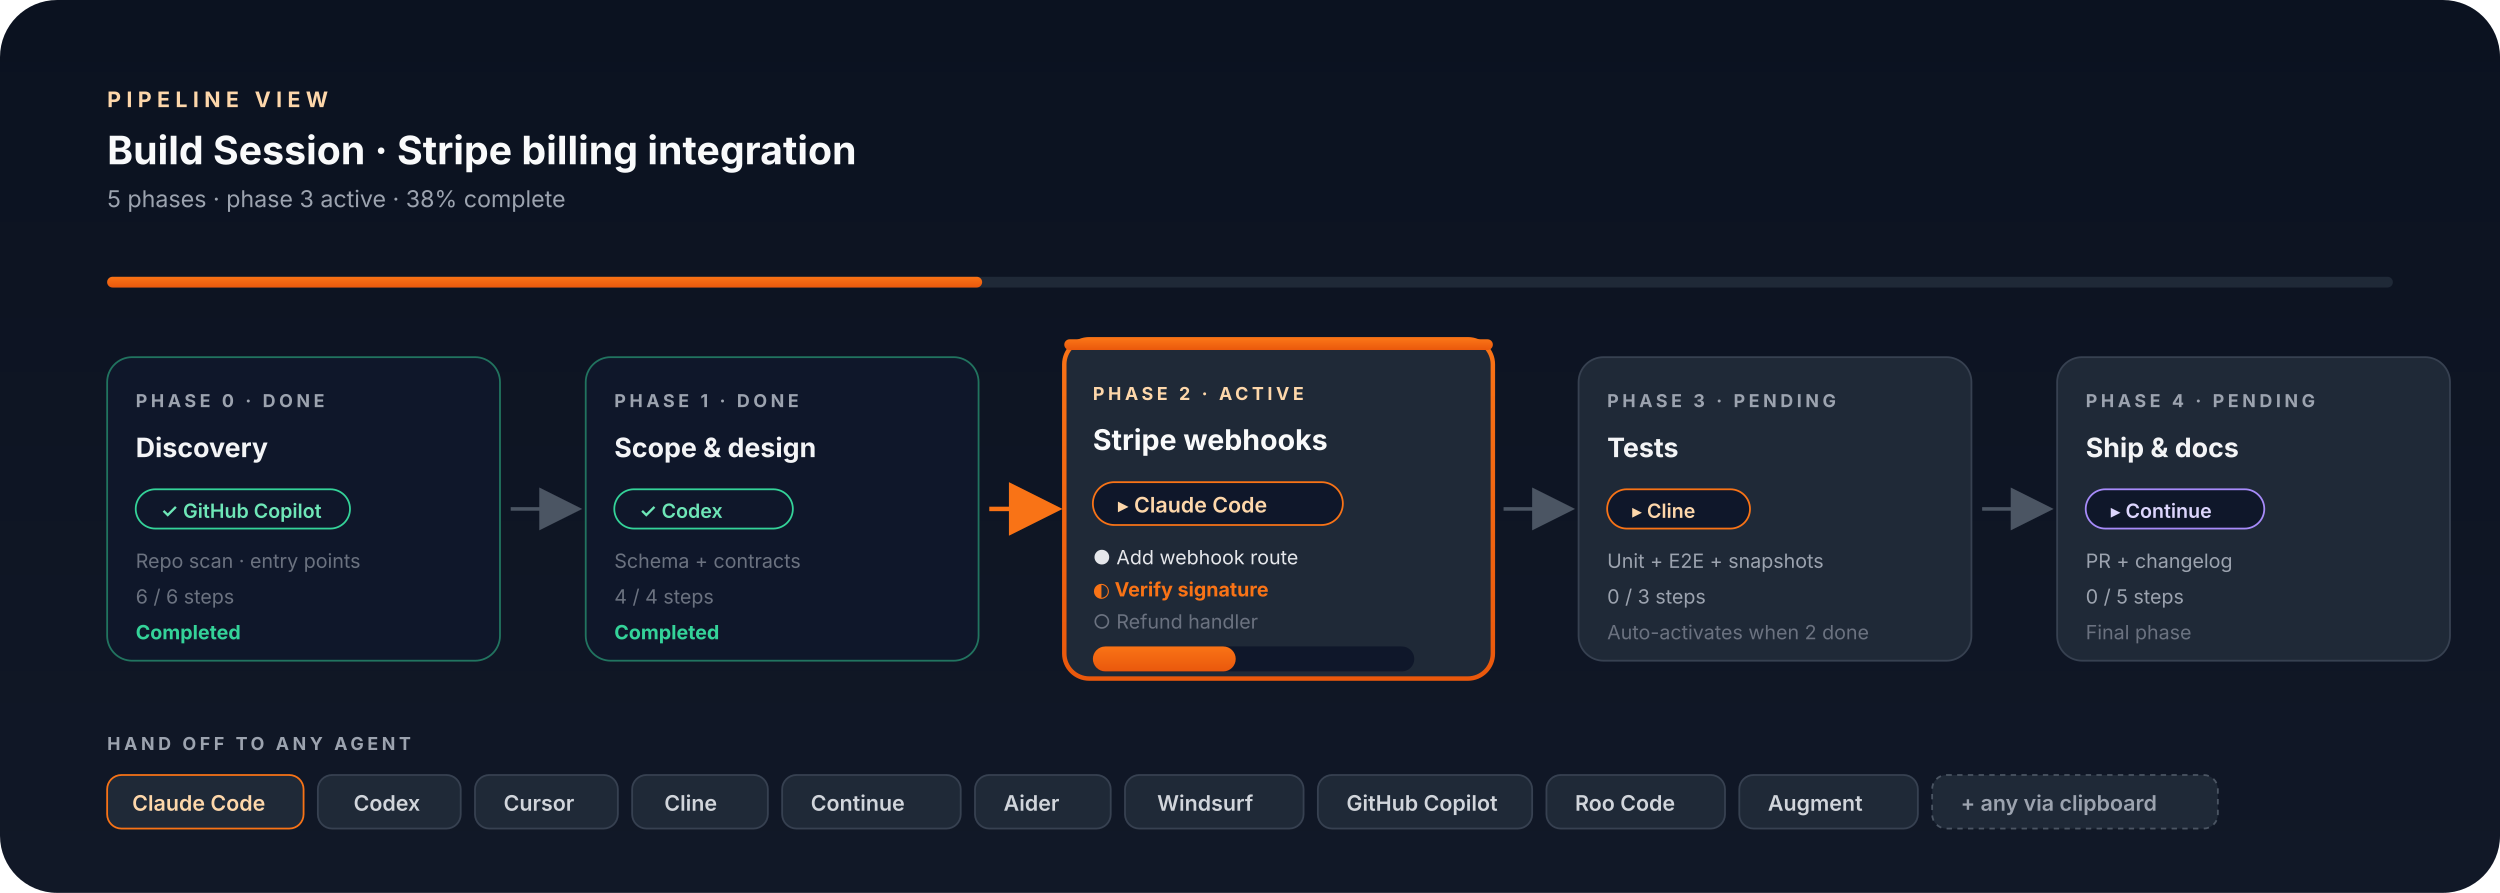
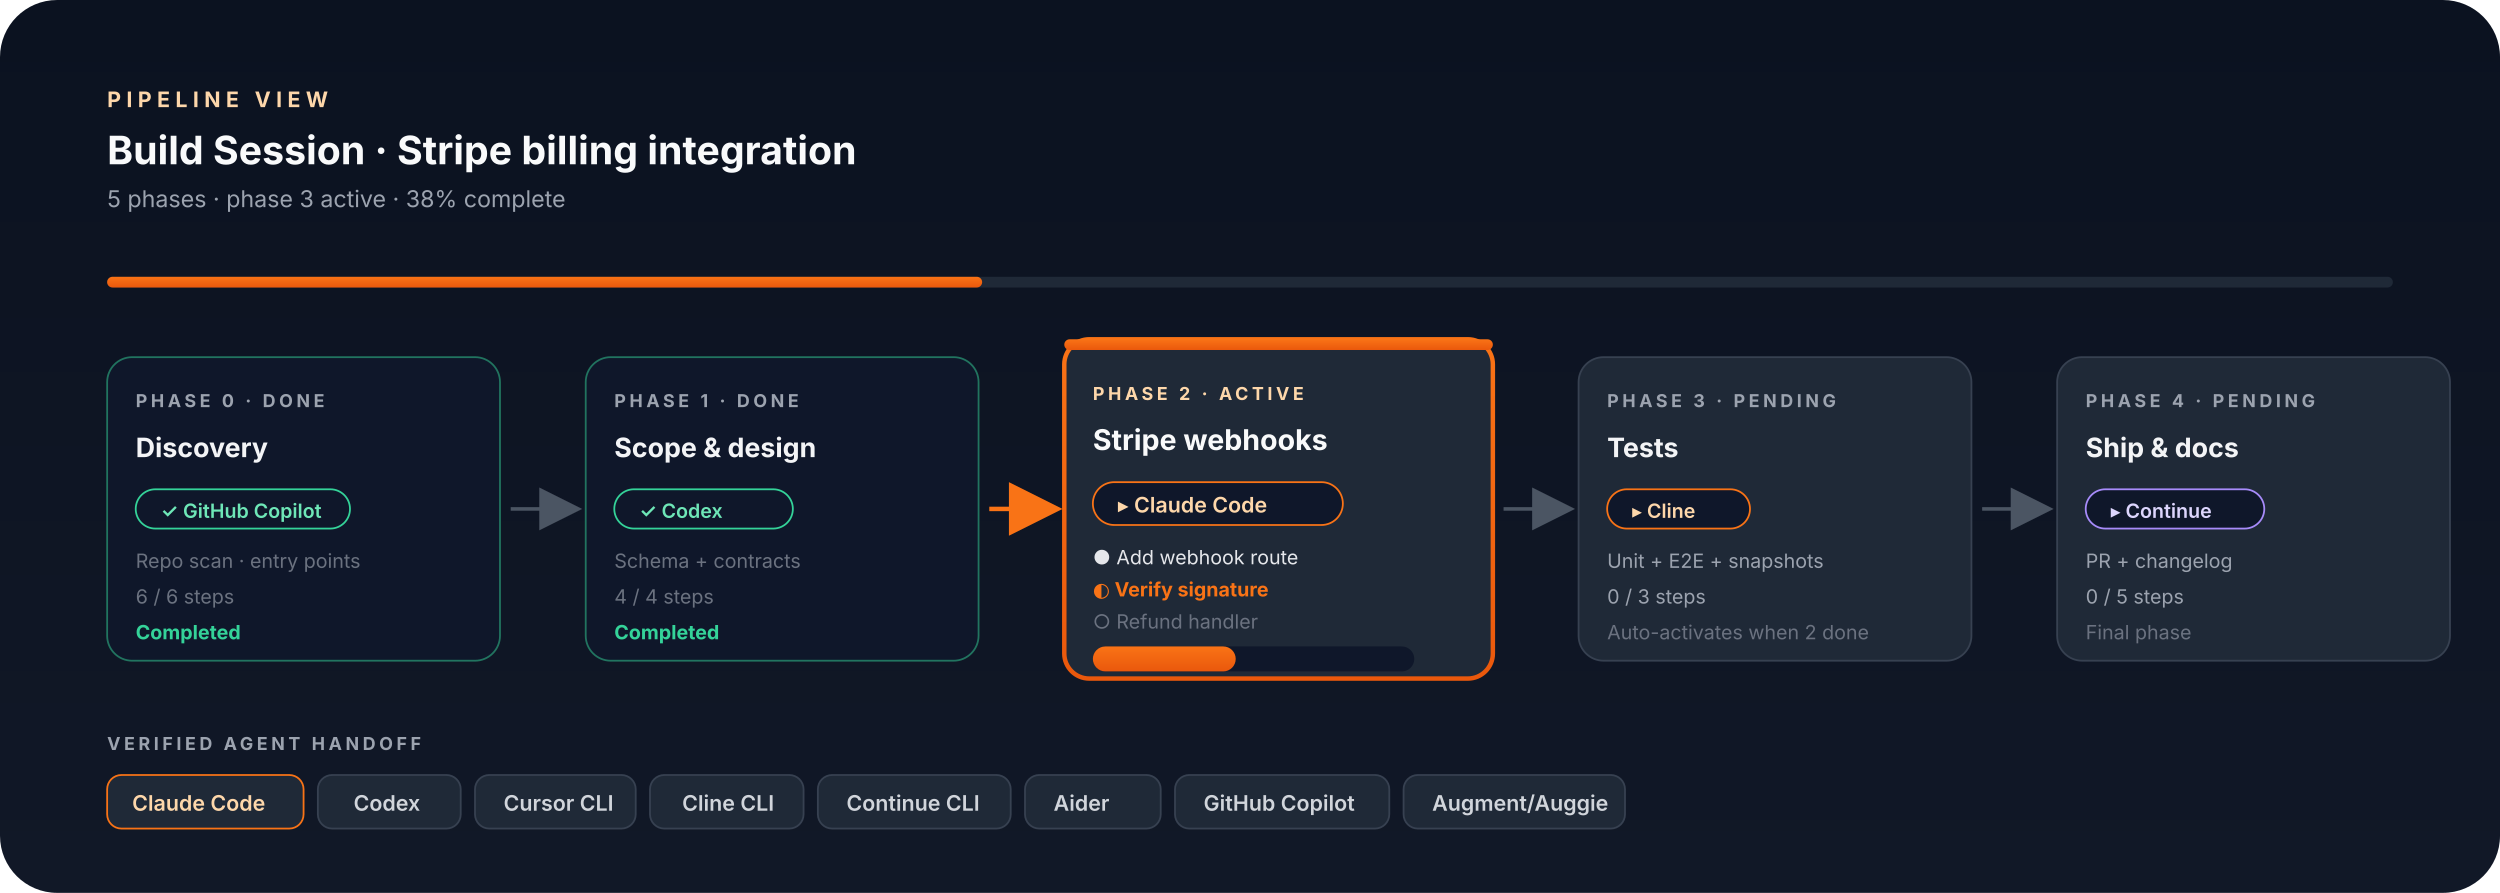
<svg xmlns="http://www.w3.org/2000/svg" width="1400" height="500" viewBox="0 0 1400 500" font-family="Inter, -apple-system, Segoe UI, sans-serif">
  <defs>
    <linearGradient id="bg2" x1="0" y1="0" x2="0" y2="1">
      <stop offset="0" stop-color="#0B1220" />
      <stop offset="1" stop-color="#111827" />
    </linearGradient>
    <linearGradient id="active2" x1="0" y1="0" x2="0" y2="1">
      <stop offset="0" stop-color="#F97316" />
      <stop offset="1" stop-color="#EA580C" />
    </linearGradient>
    <marker id="arrow" markerWidth="12" markerHeight="12" refX="10" refY="6" orient="auto">
      <path d="M 0 0 L 12 6 L 0 12 z" fill="#4B5563" />
    </marker>
    <marker id="arrowHot" markerWidth="12" markerHeight="12" refX="10" refY="6" orient="auto">
      <path d="M 0 0 L 12 6 L 0 12 z" fill="#F97316" />
    </marker>
  </defs>
  <rect width="1400" height="500" rx="32" fill="url(#bg2)" />
  <text x="60" y="60" fill="#FED7AA" font-size="12" letter-spacing="3" font-weight="700">PIPELINE VIEW</text>
  <text x="60" y="92" fill="#F9FAFB" font-size="22" font-weight="700">Build Session · Stripe billing integration</text>
  <text x="60" y="116" fill="#9CA3AF" font-size="13">5 phases · phase 3 active · 38% complete</text>
  <rect x="60" y="155" width="1280" height="6" rx="3" fill="#1F2937" />
  <rect x="60" y="155" width="490" height="6" rx="3" fill="url(#active2)" />
  <g transform="translate(60 200)">
    <g>
      <rect x="0" y="0" width="220" height="170" rx="14" fill="#0F172A" stroke="#34D399" stroke-opacity="0.5" />
      <text x="16" y="28" fill="#9CA3AF" font-size="10" letter-spacing="2" font-weight="700">PHASE 0 · DONE</text>
      <text x="16" y="56" fill="#F3F4F6" font-size="15" font-weight="700">Discovery</text>
      <rect x="16" y="74" width="120" height="22" rx="11" fill="#0F172A" stroke="#34D399" />
      <text x="30" y="90" fill="#6EE7B7" font-size="11" font-weight="600">✓ GitHub Copilot</text>
      <text x="16" y="118" fill="#6B7280" font-size="11">Repo scan · entry points</text>
      <text x="16" y="138" fill="#6B7280" font-size="11">6 / 6 steps</text>
      <text x="16" y="158" fill="#34D399" font-size="11" font-weight="700">Completed</text>
    </g>
    <line x1="226" y1="85" x2="262" y2="85" stroke="#4B5563" stroke-width="2" marker-end="url(#arrow)" />
    <g transform="translate(268 0)">
      <rect x="0" y="0" width="220" height="170" rx="14" fill="#0F172A" stroke="#34D399" stroke-opacity="0.5" />
      <text x="16" y="28" fill="#9CA3AF" font-size="10" letter-spacing="2" font-weight="700">PHASE 1 · DONE</text>
      <text x="16" y="56" fill="#F3F4F6" font-size="15" font-weight="700">Scope &amp; design</text>
      <rect x="16" y="74" width="100" height="22" rx="11" fill="#0F172A" stroke="#34D399" />
      <text x="30" y="90" fill="#6EE7B7" font-size="11" font-weight="600">✓ Codex</text>
      <text x="16" y="118" fill="#6B7280" font-size="11">Schema + contracts</text>
      <text x="16" y="138" fill="#6B7280" font-size="11">4 / 4 steps</text>
      <text x="16" y="158" fill="#34D399" font-size="11" font-weight="700">Completed</text>
    </g>
    <line x1="494" y1="85" x2="530" y2="85" stroke="#F97316" stroke-width="2.5" marker-end="url(#arrowHot)" />
    <g transform="translate(536 -10)">
      <rect x="0" y="0" width="240" height="190" rx="14" fill="#1F2937" stroke="url(#active2)" stroke-width="2.5" />
      <rect x="0" y="0" width="240" height="6" rx="3" fill="url(#active2)" />
      <text x="16" y="34" fill="#FED7AA" font-size="10" letter-spacing="2" font-weight="700">PHASE 2 · ACTIVE</text>
      <text x="16" y="62" fill="#F9FAFB" font-size="16" font-weight="700">Stripe webhooks</text>
      <rect x="16" y="80" width="140" height="24" rx="12" fill="#0F172A" stroke="#F97316" />
      <text x="30" y="97" fill="#FED7AA" font-size="12" font-weight="600">▸ Claude Code</text>
      <text x="16" y="126" fill="#E5E7EB" font-size="11">● Add webhook route</text>
      <text x="16" y="144" fill="#F97316" font-size="11" font-weight="700">◐ Verify signature</text>
      <text x="16" y="162" fill="#6B7280" font-size="11">○ Refund handler</text>
      <rect x="16" y="172" width="180" height="14" rx="7" fill="#0F172A" />
      <rect x="16" y="172" width="80" height="14" rx="7" fill="url(#active2)" />
    </g>
    <line x1="782" y1="85" x2="818" y2="85" stroke="#4B5563" stroke-width="2" marker-end="url(#arrow)" />
    <g transform="translate(824 0)">
      <rect x="0" y="0" width="220" height="170" rx="14" fill="#1F2937" stroke="#374151" />
      <text x="16" y="28" fill="#9CA3AF" font-size="10" letter-spacing="2" font-weight="700">PHASE 3 · PENDING</text>
      <text x="16" y="56" fill="#F3F4F6" font-size="15" font-weight="700">Tests</text>
      <rect x="16" y="74" width="80" height="22" rx="11" fill="#0F172A" stroke="#F97316" />
      <text x="30" y="90" fill="#FED7AA" font-size="11" font-weight="600">▸ Cline</text>
      <text x="16" y="118" fill="#9CA3AF" font-size="11">Unit + E2E + snapshots</text>
      <text x="16" y="138" fill="#9CA3AF" font-size="11">0 / 3 steps</text>
      <text x="16" y="158" fill="#6B7280" font-size="11">Auto-activates when 2 done</text>
    </g>
    <line x1="1050" y1="85" x2="1086" y2="85" stroke="#4B5563" stroke-width="2" marker-end="url(#arrow)" />
    <g transform="translate(1092 0)">
      <rect x="0" y="0" width="220" height="170" rx="14" fill="#1F2937" stroke="#374151" />
      <text x="16" y="28" fill="#9CA3AF" font-size="10" letter-spacing="2" font-weight="700">PHASE 4 · PENDING</text>
      <text x="16" y="56" fill="#F3F4F6" font-size="15" font-weight="700">Ship &amp; docs</text>
      <rect x="16" y="74" width="100" height="22" rx="11" fill="#0F172A" stroke="#A78BFA" />
      <text x="30" y="90" fill="#DDD6FE" font-size="11" font-weight="600">▸ Continue</text>
      <text x="16" y="118" fill="#9CA3AF" font-size="11">PR + changelog</text>
      <text x="16" y="138" fill="#9CA3AF" font-size="11">0 / 5 steps</text>
      <text x="16" y="158" fill="#6B7280" font-size="11">Final phase</text>
    </g>
  </g>
  <g transform="translate(60 420)">
-     <text x="0" y="0" fill="#9CA3AF" font-size="10" letter-spacing="2" font-weight="700">HAND OFF TO ANY AGENT</text>
+     <text x="0" y="0" fill="#9CA3AF" font-size="10" letter-spacing="2" font-weight="700">VERIFIED AGENT HANDOFF</text>
    <g font-size="12" font-weight="600">
      <rect x="0" y="14" width="110" height="30" rx="8" fill="#1F2937" stroke="#F97316" />
      <text x="14" y="34" fill="#FED7AA">Claude Code</text>
      <rect x="118" y="14" width="80" height="30" rx="8" fill="#1F2937" stroke="#374151" />
      <text x="138" y="34" fill="#D1D5DB">Codex</text>
-       <rect x="206" y="14" width="80" height="30" rx="8" fill="#1F2937" stroke="#374151" />
-       <text x="222" y="34" fill="#D1D5DB">Cursor</text>
-       <rect x="294" y="14" width="76" height="30" rx="8" fill="#1F2937" stroke="#374151" />
-       <text x="312" y="34" fill="#D1D5DB">Cline</text>
-       <rect x="378" y="14" width="100" height="30" rx="8" fill="#1F2937" stroke="#374151" />
-       <text x="394" y="34" fill="#D1D5DB">Continue</text>
-       <rect x="486" y="14" width="76" height="30" rx="8" fill="#1F2937" stroke="#374151" />
-       <text x="502" y="34" fill="#D1D5DB">Aider</text>
-       <rect x="570" y="14" width="100" height="30" rx="8" fill="#1F2937" stroke="#374151" />
-       <text x="588" y="34" fill="#D1D5DB">Windsurf</text>
-       <rect x="678" y="14" width="120" height="30" rx="8" fill="#1F2937" stroke="#374151" />
-       <text x="694" y="34" fill="#D1D5DB">GitHub Copilot</text>
-       <rect x="806" y="14" width="100" height="30" rx="8" fill="#1F2937" stroke="#374151" />
-       <text x="822" y="34" fill="#D1D5DB">Roo Code</text>
-       <rect x="914" y="14" width="100" height="30" rx="8" fill="#1F2937" stroke="#374151" />
-       <text x="930" y="34" fill="#D1D5DB">Augment</text>
-       <rect x="1022" y="14" width="160" height="30" rx="8" fill="#1F2937" stroke="#4B5563" stroke-dasharray="3 3" />
-       <text x="1038" y="34" fill="#9CA3AF">+ any via clipboard</text>
+       <rect x="206" y="14" width="90" height="30" rx="8" fill="#1F2937" stroke="#374151" />
+       <text x="222" y="34" fill="#D1D5DB">Cursor CLI</text>
+       <rect x="304" y="14" width="86" height="30" rx="8" fill="#1F2937" stroke="#374151" />
+       <text x="322" y="34" fill="#D1D5DB">Cline CLI</text>
+       <rect x="398" y="14" width="108" height="30" rx="8" fill="#1F2937" stroke="#374151" />
+       <text x="414" y="34" fill="#D1D5DB">Continue CLI</text>
+       <rect x="514" y="14" width="76" height="30" rx="8" fill="#1F2937" stroke="#374151" />
+       <text x="530" y="34" fill="#D1D5DB">Aider</text>
+       <rect x="598" y="14" width="120" height="30" rx="8" fill="#1F2937" stroke="#374151" />
+       <text x="614" y="34" fill="#D1D5DB">GitHub Copilot</text>
+       <rect x="726" y="14" width="124" height="30" rx="8" fill="#1F2937" stroke="#374151" />
+       <text x="742" y="34" fill="#D1D5DB">Augment/Auggie</text>
    </g>
  </g>
</svg>
